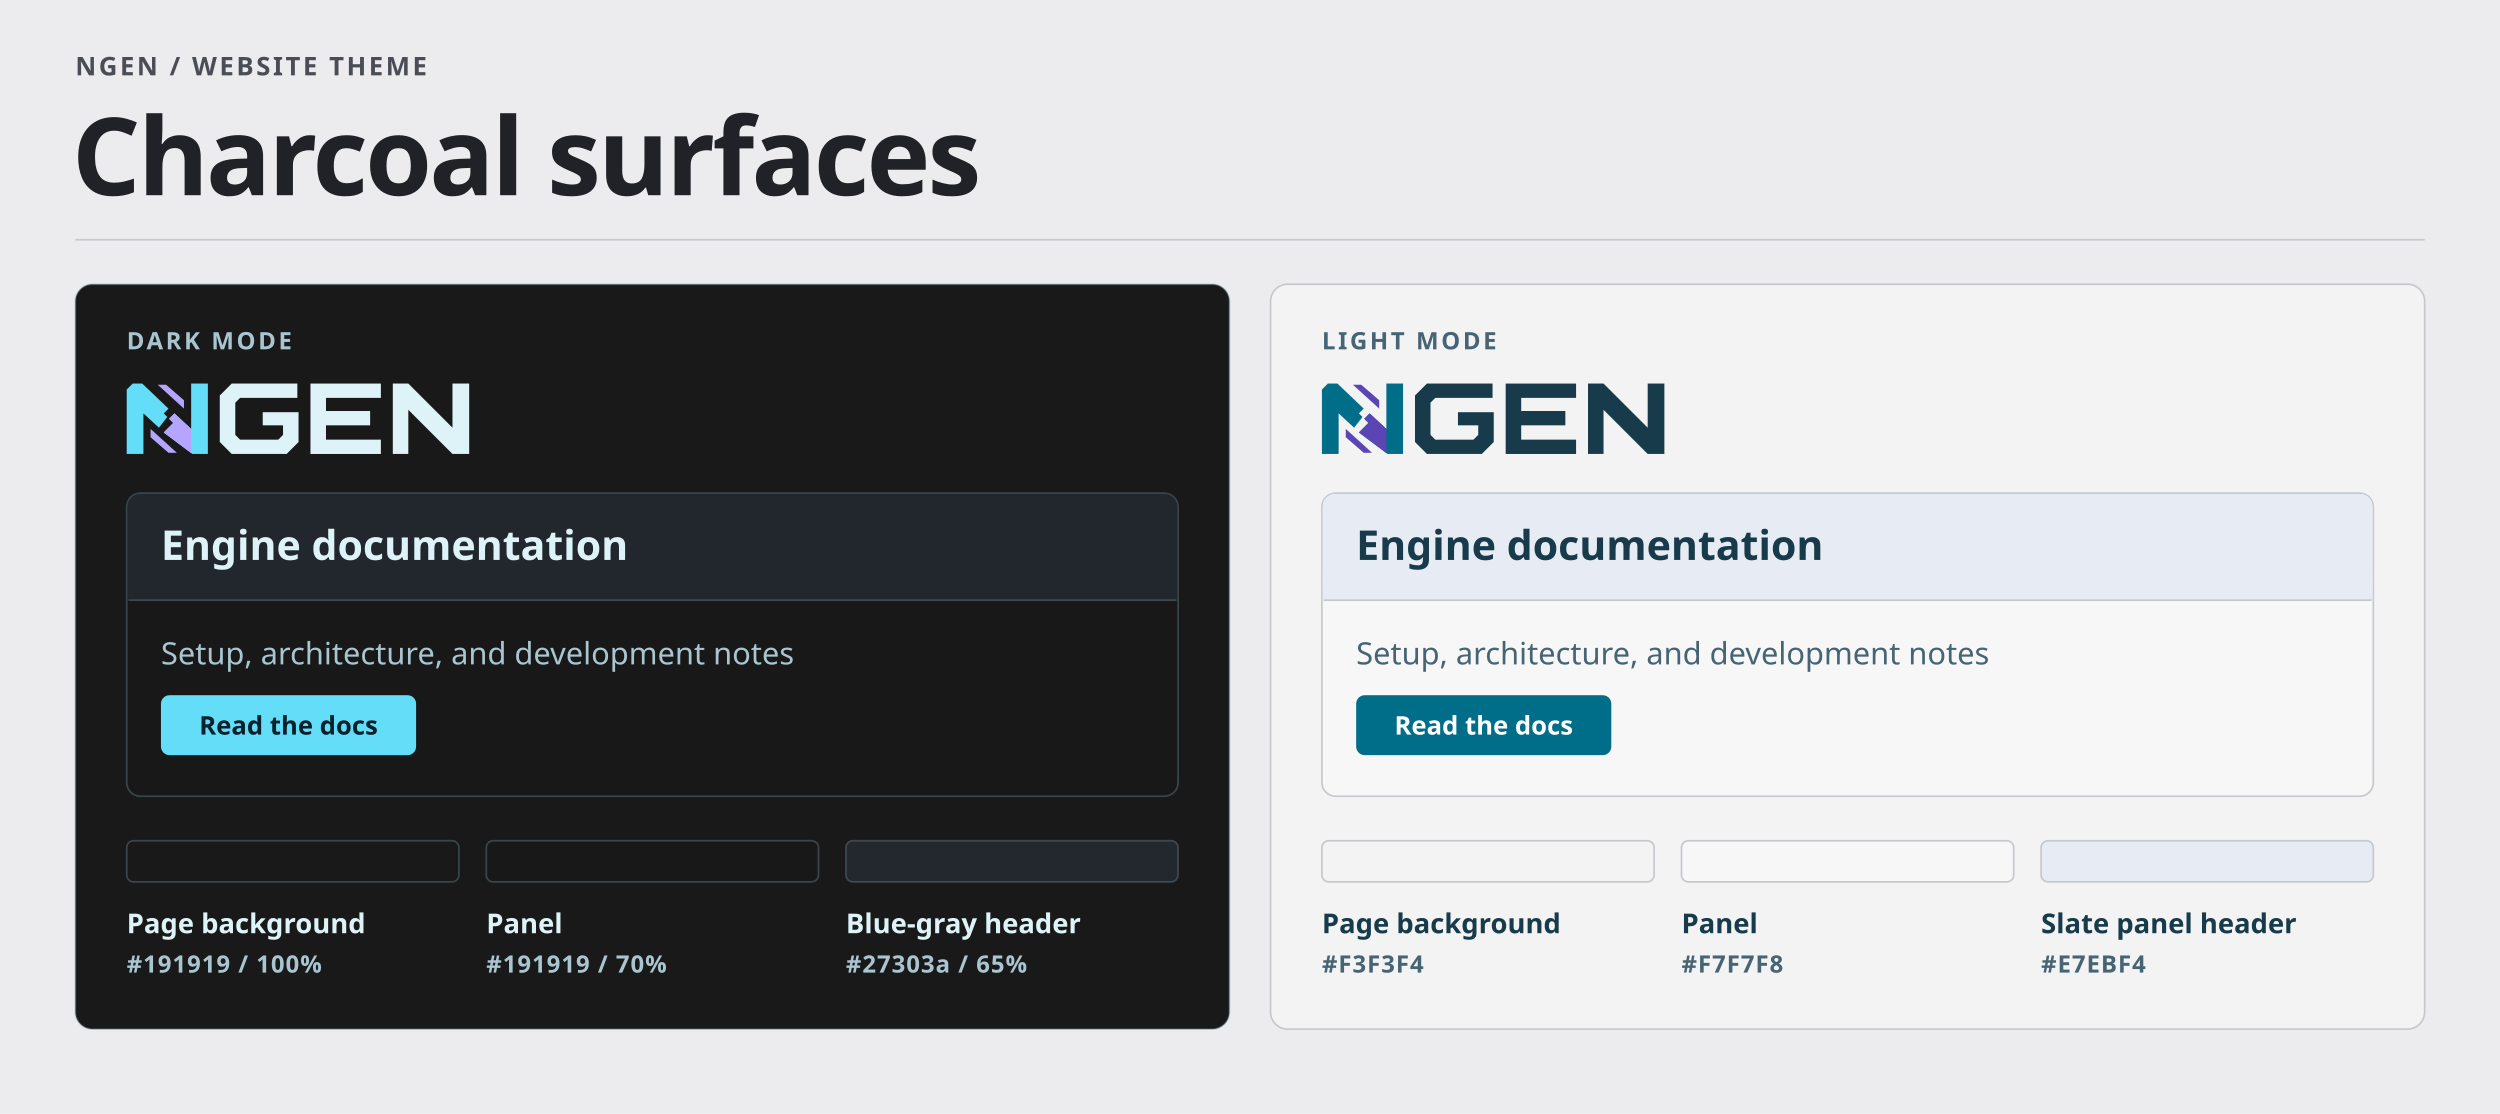
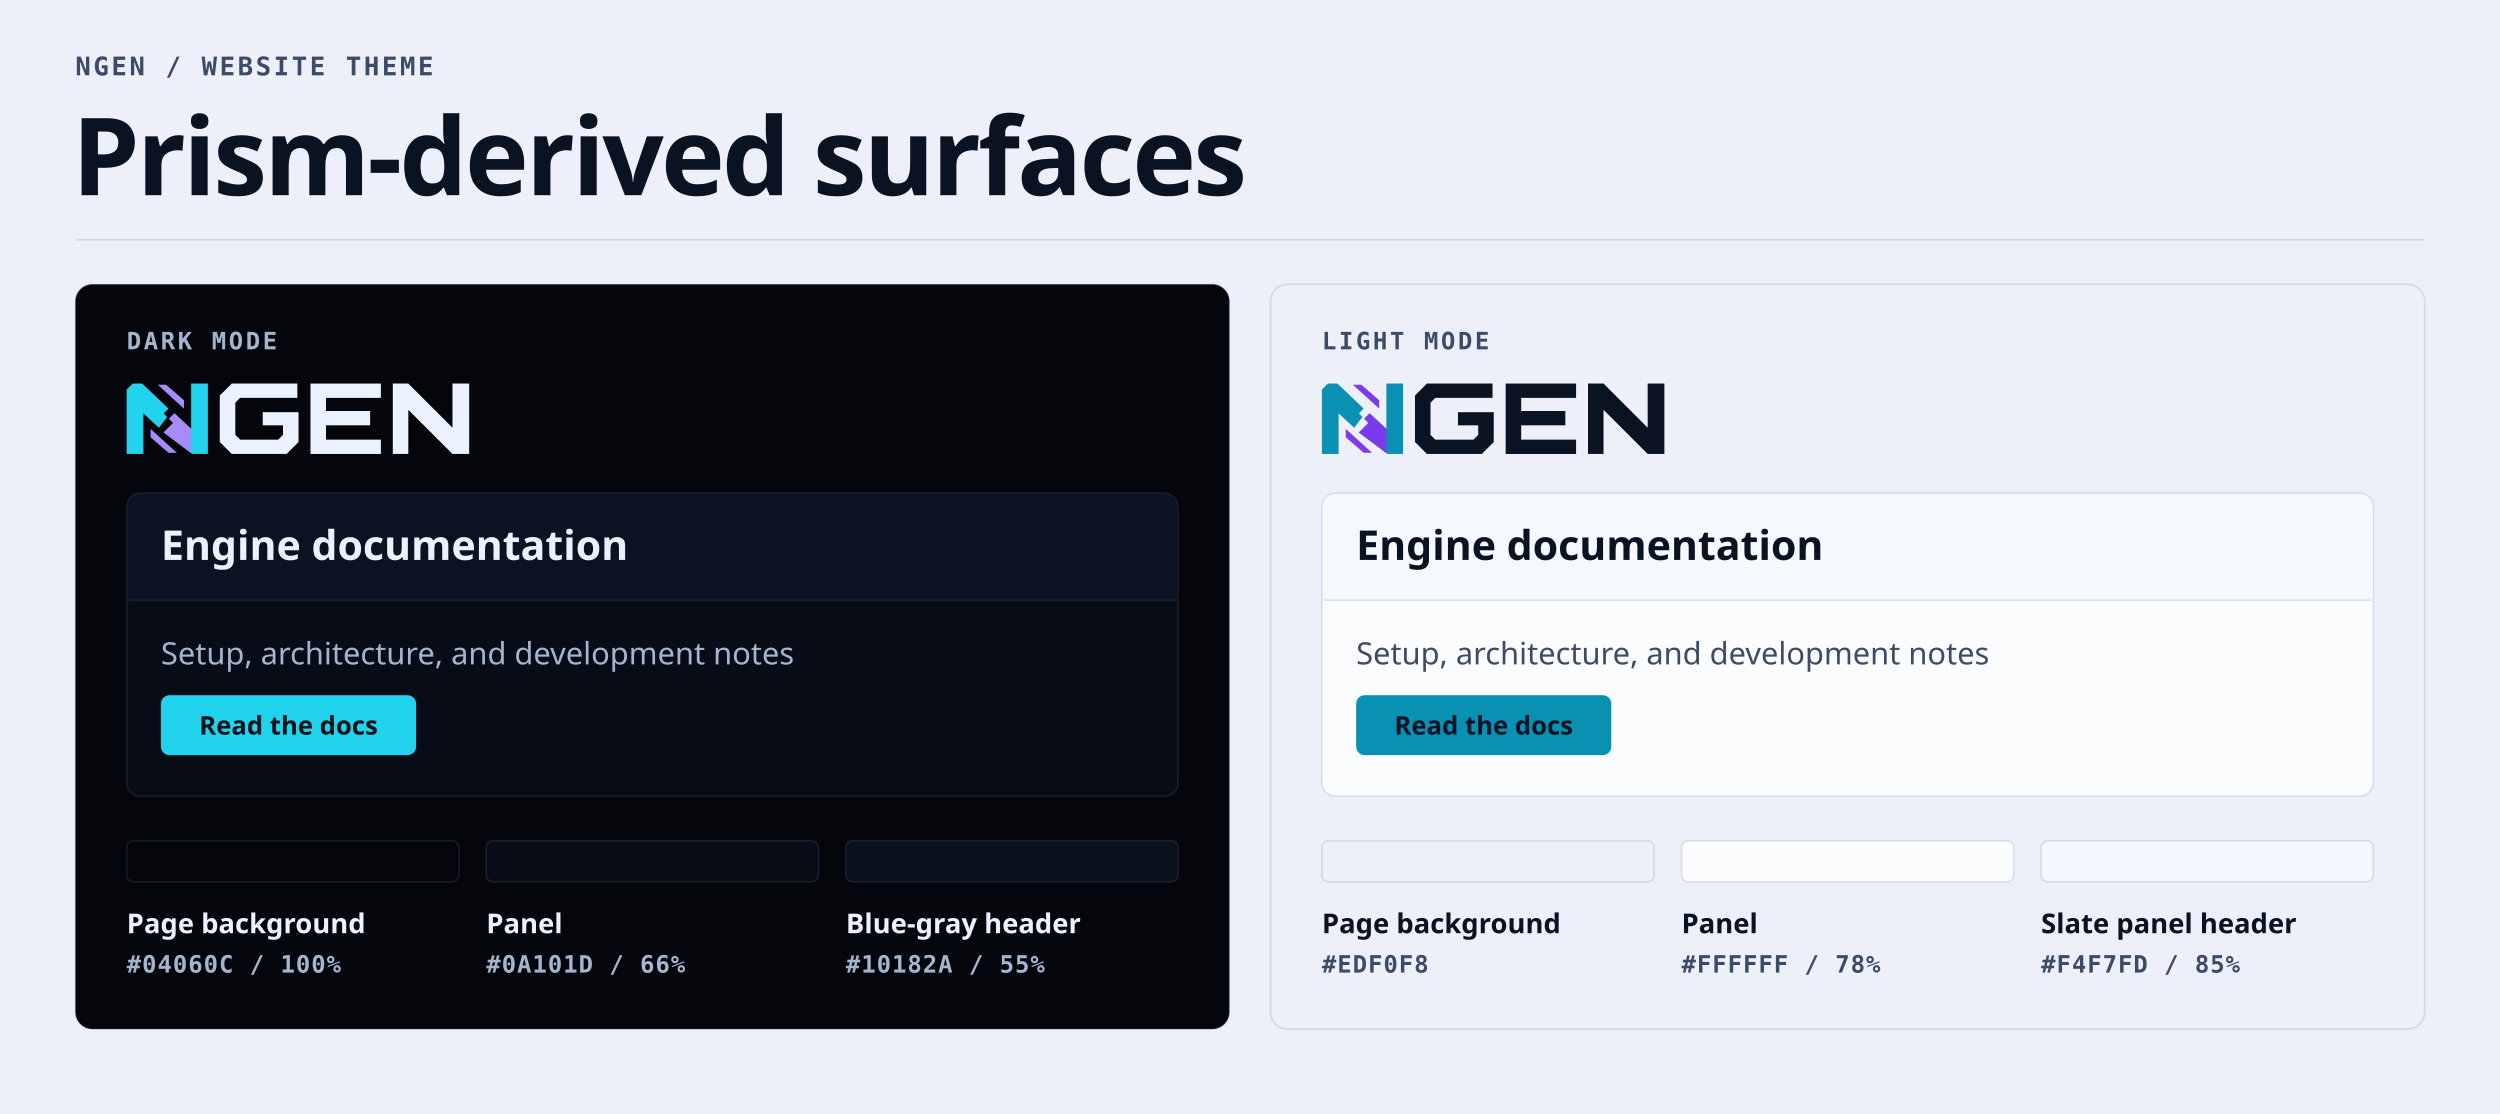
<svg xmlns="http://www.w3.org/2000/svg" viewBox="0 0 1460 650" width="1460" height="650" role="img" aria-labelledby="title">
-   <rect x="0" y="0" width="1460" height="650" rx="0" fill="#ECECEE" stroke="none" />
-   <text x="44" y="44" fill="#4B4D56" font-family="Adwaita Mono, sans-serif" font-size="15" font-weight="600" letter-spacing="1.5" text-anchor="start">NGEN  /  WEBSITE THEME</text>
-   <text x="42" y="114" fill="#212227" font-family="Adwaita Sans, sans-serif" font-size="63" font-weight="700" letter-spacing="-1.6" text-anchor="start">Charcoal surfaces</text>
-   <path d="M44 140H1416" stroke="#C7C8CE" />
-   <rect x="44" y="166" width="674" height="435" rx="10" fill="#191919" stroke="#7899A6" stroke-opacity="0.35" />
-   <text x="74" y="204" fill="#A9C5D0" font-family="Adwaita Mono, sans-serif" font-size="14" font-weight="600" letter-spacing="1.5" text-anchor="start">DARK MODE</text>
+   <rect x="0" y="0" width="1460" height="650" rx="0" fill="#EDF0F8" stroke="none" />
+   <text x="44" y="44" fill="#3C4C68" font-family="Operator Mono, monospace" font-size="15" font-weight="600" letter-spacing="1.5" text-anchor="start">NGEN  /  WEBSITE THEME</text>
+   <text x="42" y="114" fill="#0A1322" font-family="Neo Sans Pro, sans-serif" font-size="63" font-weight="700" letter-spacing="-1.6" text-anchor="start">Prism-derived surfaces</text>
+   <path d="M44 140H1416" stroke="#102A54" stroke-opacity="0.12" />
+   <rect x="44" y="166" width="674" height="435" rx="10" fill="#04060C" stroke="#7D9BD2" stroke-opacity="0.14" />
+   <text x="74" y="204" fill="#A4B5CF" font-family="Operator Mono, monospace" font-size="14" font-weight="600" letter-spacing="1.5" text-anchor="start">DARK MODE</text>
  <g transform="translate(74 224) scale(0.696864)">
    <g transform="translate(0 -23.5)">
      <g transform="translate(0 23.5)">
-         <path d="M0 59V5L5 0H13L35 21L31 25L34 28L27 37L14 25V59ZM40 25L54 38V0H68V59H55L31 41L39 33L35.5 29.5Z" fill="#63DDF8" />
-         <path d="M40 25L54 38V58.25L31 41L39 33L35.5 29.5ZM20 38L42 58H35L20 45Z" fill="#B6A5FF" />
+         <path d="M0 59V5L5 0H13L35 21L31 25L34 28L27 37L14 25V59ZM40 25L54 38V0H68V59H55L31 41L39 33L35.5 29.5Z" fill="#22D3EE" />
+         <path d="M40 25L54 38V58.25L31 41L39 33L35.5 29.5ZM20 38L42 58H35L20 45Z" fill="#A78BFA" />
        <g transform="rotate(180 34 29.5)">
-           <path d="M20 38L42 58H35L20 45Z" fill="#B6A5FF" />
+           <path d="M20 38L42 58H35L20 45Z" fill="#A78BFA" />
        </g>
        <g transform="translate(78 0)">
-           <path d="M10 0H65V12H17L13 16V43L17 47H49L53 43V35H36V24H66V49L56 59H10L0 49V10Z" fill="#DDF3F8" />
+           <path d="M10 0H65V12H17L13 16V43L17 47H49L53 43V35H36V24H66V49L56 59H10L0 49V10Z" fill="#EAF2FF" />
        </g>
        <g transform="translate(154 0)">
-           <path d="M0 0H59V12H13V23H50V35H13V47H59V59H0Z" fill="#DDF3F8" />
+           <path d="M0 0H59V12H13V23H50V35H13V47H59V59H0Z" fill="#EAF2FF" />
        </g>
        <g transform="translate(223 0)">
-           <path d="M0 0H13L50 37V0H64V59H50L13 22V59H0Z" fill="#DDF3F8" />
+           <path d="M0 0H13L50 37V0H64V59H50L13 22V59H0Z" fill="#EAF2FF" />
        </g>
      </g>
    </g>
  </g>
-   <rect x="74" y="288" width="614" height="177" rx="8" fill="#191919" fill-opacity="0.7" stroke="#7899A6" stroke-opacity="0.35" />
-   <path d="M81.5 288.5H680.5A7 7 0 0 1 687.5 295.5V350.5H74.5V295.5A7 7 0 0 1 81.5 288.5Z" fill="#27303a" fill-opacity="0.65" />
-   <path d="M75 350.5H687" stroke="#7899A6" stroke-opacity="0.35" />
-   <text x="94" y="327" fill="#DDF3F8" font-family="Adwaita Sans, sans-serif" font-size="24" font-weight="700" letter-spacing="0" text-anchor="start">Engine documentation</text>
-   <text x="94" y="388" fill="#A9C5D0" font-family="Adwaita Sans, sans-serif" font-size="18" font-weight="400" letter-spacing="0" text-anchor="start">Setup, architecture, and development notes</text>
-   <rect x="94" y="406" width="149" height="35" rx="5" fill="#63DDF8" stroke="none" />
-   <text x="168.5" y="429" fill="#08212B" font-family="Adwaita Sans, sans-serif" font-size="15" font-weight="700" letter-spacing="0" text-anchor="middle">Read the docs</text>
-   <rect x="74" y="491" width="194" height="24" rx="4" fill="#191919" stroke="#7899A6" stroke-opacity="0.35" />
-   <text x="74" y="545" fill="#DDF3F8" font-family="Adwaita Sans, sans-serif" font-size="16" font-weight="700" letter-spacing="0" text-anchor="start">Page background</text>
-   <text x="74" y="568" fill="#A9C5D0" font-family="Adwaita Mono, sans-serif" font-size="14" font-weight="600" letter-spacing="0.55" text-anchor="start">#191919 / 100%</text>
-   <rect x="284" y="491" width="194" height="24" rx="4" fill="#191919" fill-opacity="0.7" stroke="#7899A6" stroke-opacity="0.35" />
-   <text x="284" y="545" fill="#DDF3F8" font-family="Adwaita Sans, sans-serif" font-size="16" font-weight="700" letter-spacing="0" text-anchor="start">Panel</text>
-   <text x="284" y="568" fill="#A9C5D0" font-family="Adwaita Mono, sans-serif" font-size="14" font-weight="600" letter-spacing="0.55" text-anchor="start">#191919 / 70%</text>
-   <rect x="494" y="491" width="194" height="24" rx="4" fill="#27303a" fill-opacity="0.65" stroke="#7899A6" stroke-opacity="0.35" />
-   <text x="494" y="545" fill="#DDF3F8" font-family="Adwaita Sans, sans-serif" font-size="16" font-weight="700" letter-spacing="0" text-anchor="start">Blue-gray header</text>
-   <text x="494" y="568" fill="#A9C5D0" font-family="Adwaita Mono, sans-serif" font-size="14" font-weight="600" letter-spacing="0.55" text-anchor="start">#27303a / 65%</text>
-   <rect x="742" y="166" width="674" height="435" rx="10" fill="#F3F3F4" stroke="#C7C8CE" />
-   <text x="772" y="204" fill="#466473" font-family="Adwaita Mono, sans-serif" font-size="14" font-weight="600" letter-spacing="1.5" text-anchor="start">LIGHT MODE</text>
+   <rect x="74" y="288" width="614" height="177" rx="8" fill="#0A101D" fill-opacity="0.66" stroke="#7D9BD2" stroke-opacity="0.14" />
+   <path d="M81.5 288.5H680.5A7 7 0 0 1 687.5 295.5V350.5H74.5V295.5A7 7 0 0 1 81.5 288.5Z" fill="#10182A" fill-opacity="0.55" />
+   <path d="M75 350.5H687" stroke="#7D9BD2" stroke-opacity="0.14" />
+   <text x="94" y="327" fill="#EAF2FF" font-family="Neo Sans Pro, sans-serif" font-size="24" font-weight="700" letter-spacing="0" text-anchor="start">Engine documentation</text>
+   <text x="94" y="388" fill="#A4B5CF" font-family="Neo Sans Pro, sans-serif" font-size="18" font-weight="400" letter-spacing="0" text-anchor="start">Setup, architecture, and development notes</text>
+   <rect x="94" y="406" width="149" height="35" rx="5" fill="#22D3EE" stroke="none" />
+   <text x="168.5" y="429" fill="#04121A" font-family="Neo Sans Pro, sans-serif" font-size="15" font-weight="700" letter-spacing="0" text-anchor="middle">Read the docs</text>
+   <rect x="74" y="491" width="194" height="24" rx="4" fill="#04060C" stroke="#7D9BD2" stroke-opacity="0.14" />
+   <text x="74" y="545" fill="#EAF2FF" font-family="Neo Sans Pro, sans-serif" font-size="16" font-weight="700" letter-spacing="0" text-anchor="start">Page background</text>
+   <text x="74" y="568" fill="#A4B5CF" font-family="Operator Mono, monospace" font-size="14" font-weight="600" letter-spacing="0.55" text-anchor="start">#04060C / 100%</text>
+   <rect x="284" y="491" width="194" height="24" rx="4" fill="#0A101D" fill-opacity="0.66" stroke="#7D9BD2" stroke-opacity="0.14" />
+   <text x="284" y="545" fill="#EAF2FF" font-family="Neo Sans Pro, sans-serif" font-size="16" font-weight="700" letter-spacing="0" text-anchor="start">Panel</text>
+   <text x="284" y="568" fill="#A4B5CF" font-family="Operator Mono, monospace" font-size="14" font-weight="600" letter-spacing="0.55" text-anchor="start">#0A101D / 66%</text>
+   <rect x="494" y="491" width="194" height="24" rx="4" fill="#10182A" fill-opacity="0.55" stroke="#7D9BD2" stroke-opacity="0.14" />
+   <text x="494" y="545" fill="#EAF2FF" font-family="Neo Sans Pro, sans-serif" font-size="16" font-weight="700" letter-spacing="0" text-anchor="start">Blue-gray header</text>
+   <text x="494" y="568" fill="#A4B5CF" font-family="Operator Mono, monospace" font-size="14" font-weight="600" letter-spacing="0.55" text-anchor="start">#10182A / 55%</text>
+   <rect x="742" y="166" width="674" height="435" rx="10" fill="#EDF0F8" stroke="#102A54" stroke-opacity="0.12" />
+   <text x="772" y="204" fill="#3C4C68" font-family="Operator Mono, monospace" font-size="14" font-weight="600" letter-spacing="1.5" text-anchor="start">LIGHT MODE</text>
  <g transform="translate(772 224) scale(0.696864)">
    <g transform="translate(0 -23.5)">
      <g transform="translate(0 23.5)">
-         <path d="M0 59V5L5 0H13L35 21L31 25L34 28L27 37L14 25V59ZM40 25L54 38V0H68V59H55L31 41L39 33L35.5 29.5Z" fill="#006D89" />
-         <path d="M40 25L54 38V58.25L31 41L39 33L35.5 29.5ZM20 38L42 58H35L20 45Z" fill="#5B45B4" />
+         <path d="M0 59V5L5 0H13L35 21L31 25L34 28L27 37L14 25V59ZM40 25L54 38V0H68V59H55L31 41L39 33L35.5 29.5Z" fill="#0891B2" />
+         <path d="M40 25L54 38V58.25L31 41L39 33L35.5 29.5ZM20 38L42 58H35L20 45Z" fill="#7C3AED" />
        <g transform="rotate(180 34 29.5)">
-           <path d="M20 38L42 58H35L20 45Z" fill="#5B45B4" />
+           <path d="M20 38L42 58H35L20 45Z" fill="#7C3AED" />
        </g>
        <g transform="translate(78 0)">
-           <path d="M10 0H65V12H17L13 16V43L17 47H49L53 43V35H36V24H66V49L56 59H10L0 49V10Z" fill="#173B4B" />
+           <path d="M10 0H65V12H17L13 16V43L17 47H49L53 43V35H36V24H66V49L56 59H10L0 49V10Z" fill="#0A1322" />
        </g>
        <g transform="translate(154 0)">
-           <path d="M0 0H59V12H13V23H50V35H13V47H59V59H0Z" fill="#173B4B" />
+           <path d="M0 0H59V12H13V23H50V35H13V47H59V59H0Z" fill="#0A1322" />
        </g>
        <g transform="translate(223 0)">
-           <path d="M0 0H13L50 37V0H64V59H50L13 22V59H0Z" fill="#173B4B" />
+           <path d="M0 0H13L50 37V0H64V59H50L13 22V59H0Z" fill="#0A1322" />
        </g>
      </g>
    </g>
  </g>
-   <rect x="772" y="288" width="614" height="177" rx="8" fill="#F7F7F8" stroke="#C7C8CE" />
-   <rect x="772.5" y="288.5" width="613" height="62" rx="7" fill="#E7EBF4" stroke="none" />
-   <rect x="772.5" y="334" width="613" height="16.5" rx="0" fill="#E7EBF4" stroke="none" />
-   <path d="M773 350.5H1385" stroke="#C7C8CE" />
-   <text x="792" y="327" fill="#173B4B" font-family="Adwaita Sans, sans-serif" font-size="24" font-weight="700" letter-spacing="0" text-anchor="start">Engine documentation</text>
-   <text x="792" y="388" fill="#466473" font-family="Adwaita Sans, sans-serif" font-size="18" font-weight="400" letter-spacing="0" text-anchor="start">Setup, architecture, and development notes</text>
-   <rect x="792" y="406" width="149" height="35" rx="5" fill="#006D89" stroke="none" />
-   <text x="866.5" y="429" fill="#FFFFFF" font-family="Adwaita Sans, sans-serif" font-size="15" font-weight="700" letter-spacing="0" text-anchor="middle">Read the docs</text>
-   <rect x="772" y="491" width="194" height="24" rx="4" fill="#F3F3F4" stroke="#C7C8CE" />
-   <text x="772" y="545" fill="#173B4B" font-family="Adwaita Sans, sans-serif" font-size="16" font-weight="700" letter-spacing="0" text-anchor="start">Page background</text>
-   <text x="772" y="568" fill="#466473" font-family="Adwaita Mono, sans-serif" font-size="14" font-weight="600" letter-spacing="0.55" text-anchor="start">#F3F3F4</text>
-   <rect x="982" y="491" width="194" height="24" rx="4" fill="#F7F7F8" stroke="#C7C8CE" />
-   <text x="982" y="545" fill="#173B4B" font-family="Adwaita Sans, sans-serif" font-size="16" font-weight="700" letter-spacing="0" text-anchor="start">Panel</text>
-   <text x="982" y="568" fill="#466473" font-family="Adwaita Mono, sans-serif" font-size="14" font-weight="600" letter-spacing="0.55" text-anchor="start">#F7F7F8</text>
-   <rect x="1192" y="491" width="194" height="24" rx="4" fill="#E7EBF4" stroke="#C7C8CE" />
-   <text x="1192" y="545" fill="#173B4B" font-family="Adwaita Sans, sans-serif" font-size="16" font-weight="700" letter-spacing="0" text-anchor="start">Slate panel header</text>
-   <text x="1192" y="568" fill="#466473" font-family="Adwaita Mono, sans-serif" font-size="14" font-weight="600" letter-spacing="0.55" text-anchor="start">#E7EBF4</text>
+   <rect x="772" y="288" width="614" height="177" rx="8" fill="#FFFFFF" stroke="#102A54" fill-opacity="0.78" stroke-opacity="0.12" />
+   <path d="M779.5 288.5H1378.5A7 7 0 0 1 1385.5 295.5V350.5H772.5V295.5A7 7 0 0 1 779.5 288.5Z" fill="#F4F7FD" fill-opacity="0.85" />
+   <path d="M773 350.5H1385" stroke="#102A54" stroke-opacity="0.12" />
+   <text x="792" y="327" fill="#0A1322" font-family="Neo Sans Pro, sans-serif" font-size="24" font-weight="700" letter-spacing="0" text-anchor="start">Engine documentation</text>
+   <text x="792" y="388" fill="#3C4C68" font-family="Neo Sans Pro, sans-serif" font-size="18" font-weight="400" letter-spacing="0" text-anchor="start">Setup, architecture, and development notes</text>
+   <rect x="792" y="406" width="149" height="35" rx="5" fill="#0891B2" stroke="none" />
+   <text x="866.5" y="429" fill="#0A1322" font-family="Neo Sans Pro, sans-serif" font-size="15" font-weight="700" letter-spacing="0" text-anchor="middle">Read the docs</text>
+   <rect x="772" y="491" width="194" height="24" rx="4" fill="#EDF0F8" stroke="#102A54" stroke-opacity="0.12" />
+   <text x="772" y="545" fill="#0A1322" font-family="Neo Sans Pro, sans-serif" font-size="16" font-weight="700" letter-spacing="0" text-anchor="start">Page background</text>
+   <text x="772" y="568" fill="#3C4C68" font-family="Operator Mono, monospace" font-size="14" font-weight="600" letter-spacing="0.55" text-anchor="start">#EDF0F8</text>
+   <rect x="982" y="491" width="194" height="24" rx="4" fill="#FFFFFF" stroke="#102A54" fill-opacity="0.78" stroke-opacity="0.12" />
+   <text x="982" y="545" fill="#0A1322" font-family="Neo Sans Pro, sans-serif" font-size="16" font-weight="700" letter-spacing="0" text-anchor="start">Panel</text>
+   <text x="982" y="568" fill="#3C4C68" font-family="Operator Mono, monospace" font-size="14" font-weight="600" letter-spacing="0.55" text-anchor="start">#FFFFFF / 78%</text>
+   <rect x="1192" y="491" width="194" height="24" rx="4" fill="#F4F7FD" stroke="#102A54" stroke-opacity="0.12" />
+   <text x="1192" y="545" fill="#0A1322" font-family="Neo Sans Pro, sans-serif" font-size="16" font-weight="700" letter-spacing="0" text-anchor="start">Slate panel header</text>
+   <text x="1192" y="568" fill="#3C4C68" font-family="Operator Mono, monospace" font-size="14" font-weight="600" letter-spacing="0.55" text-anchor="start">#F4F7FD / 85%</text>
</svg>
